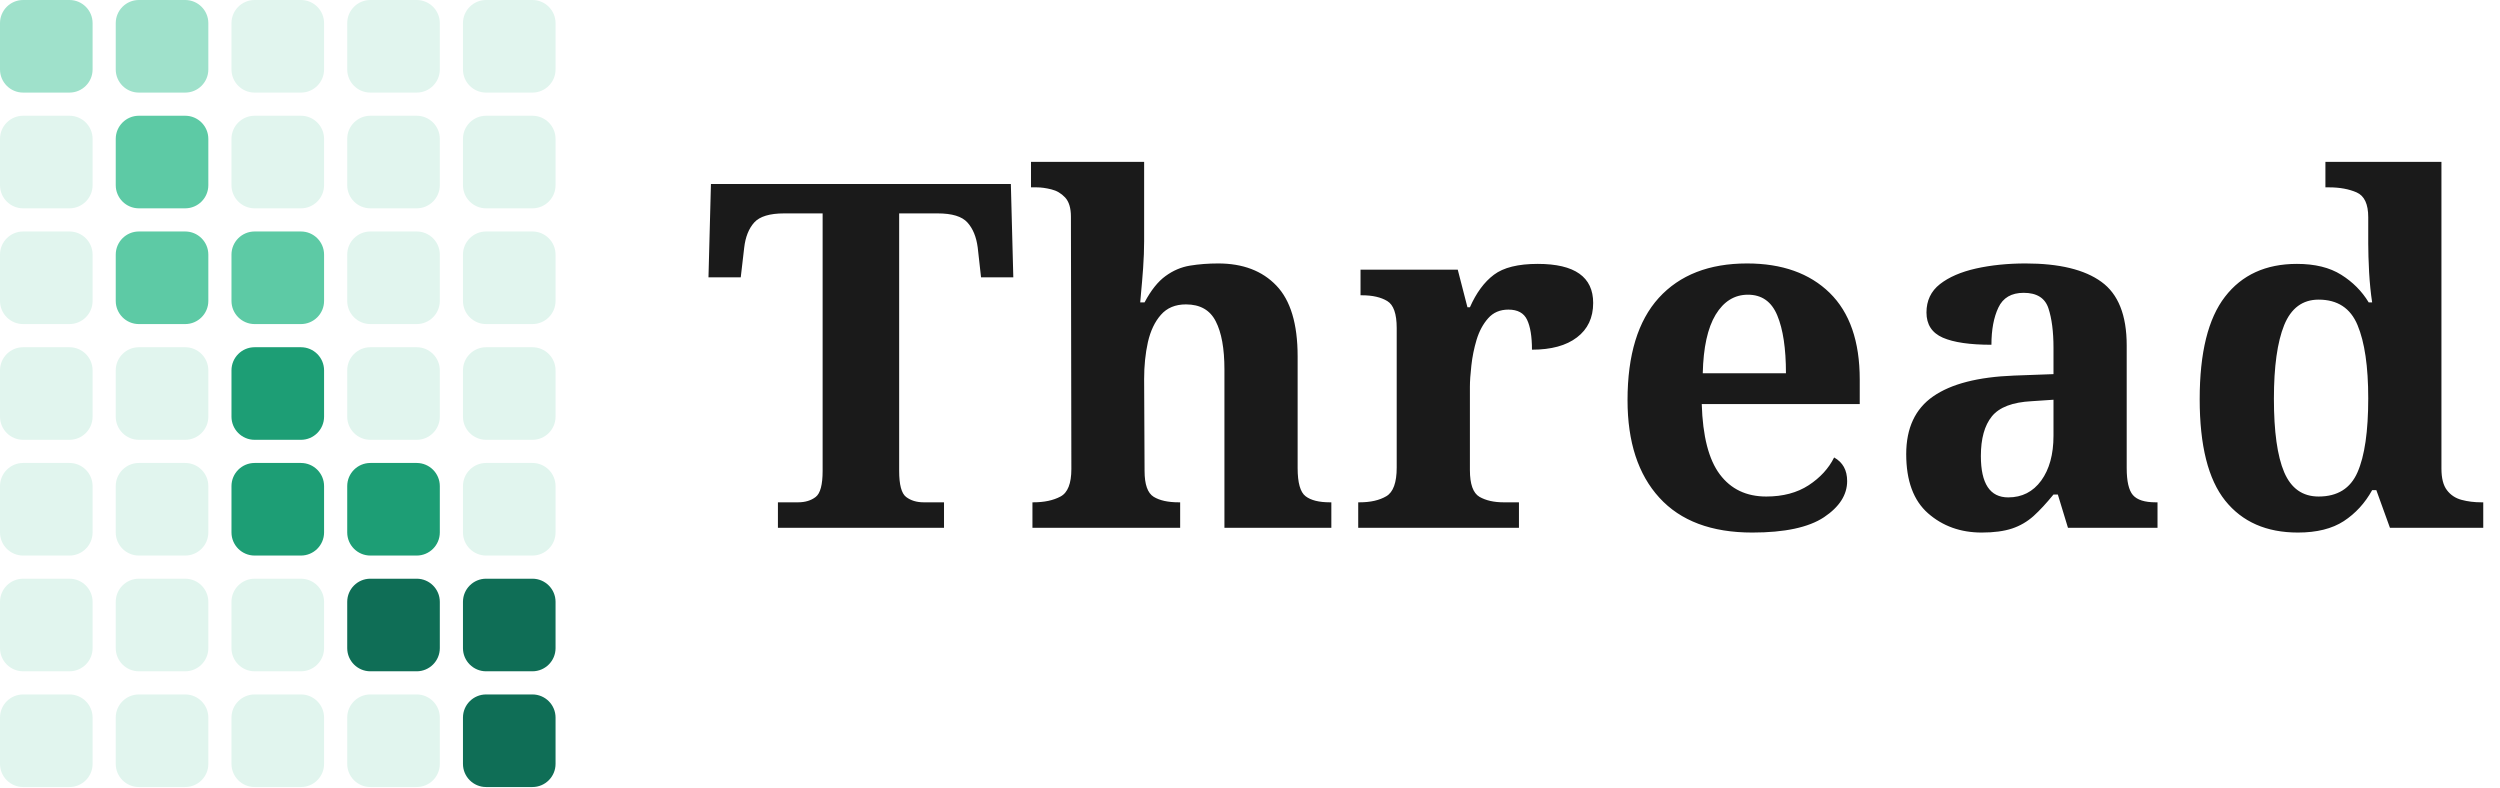
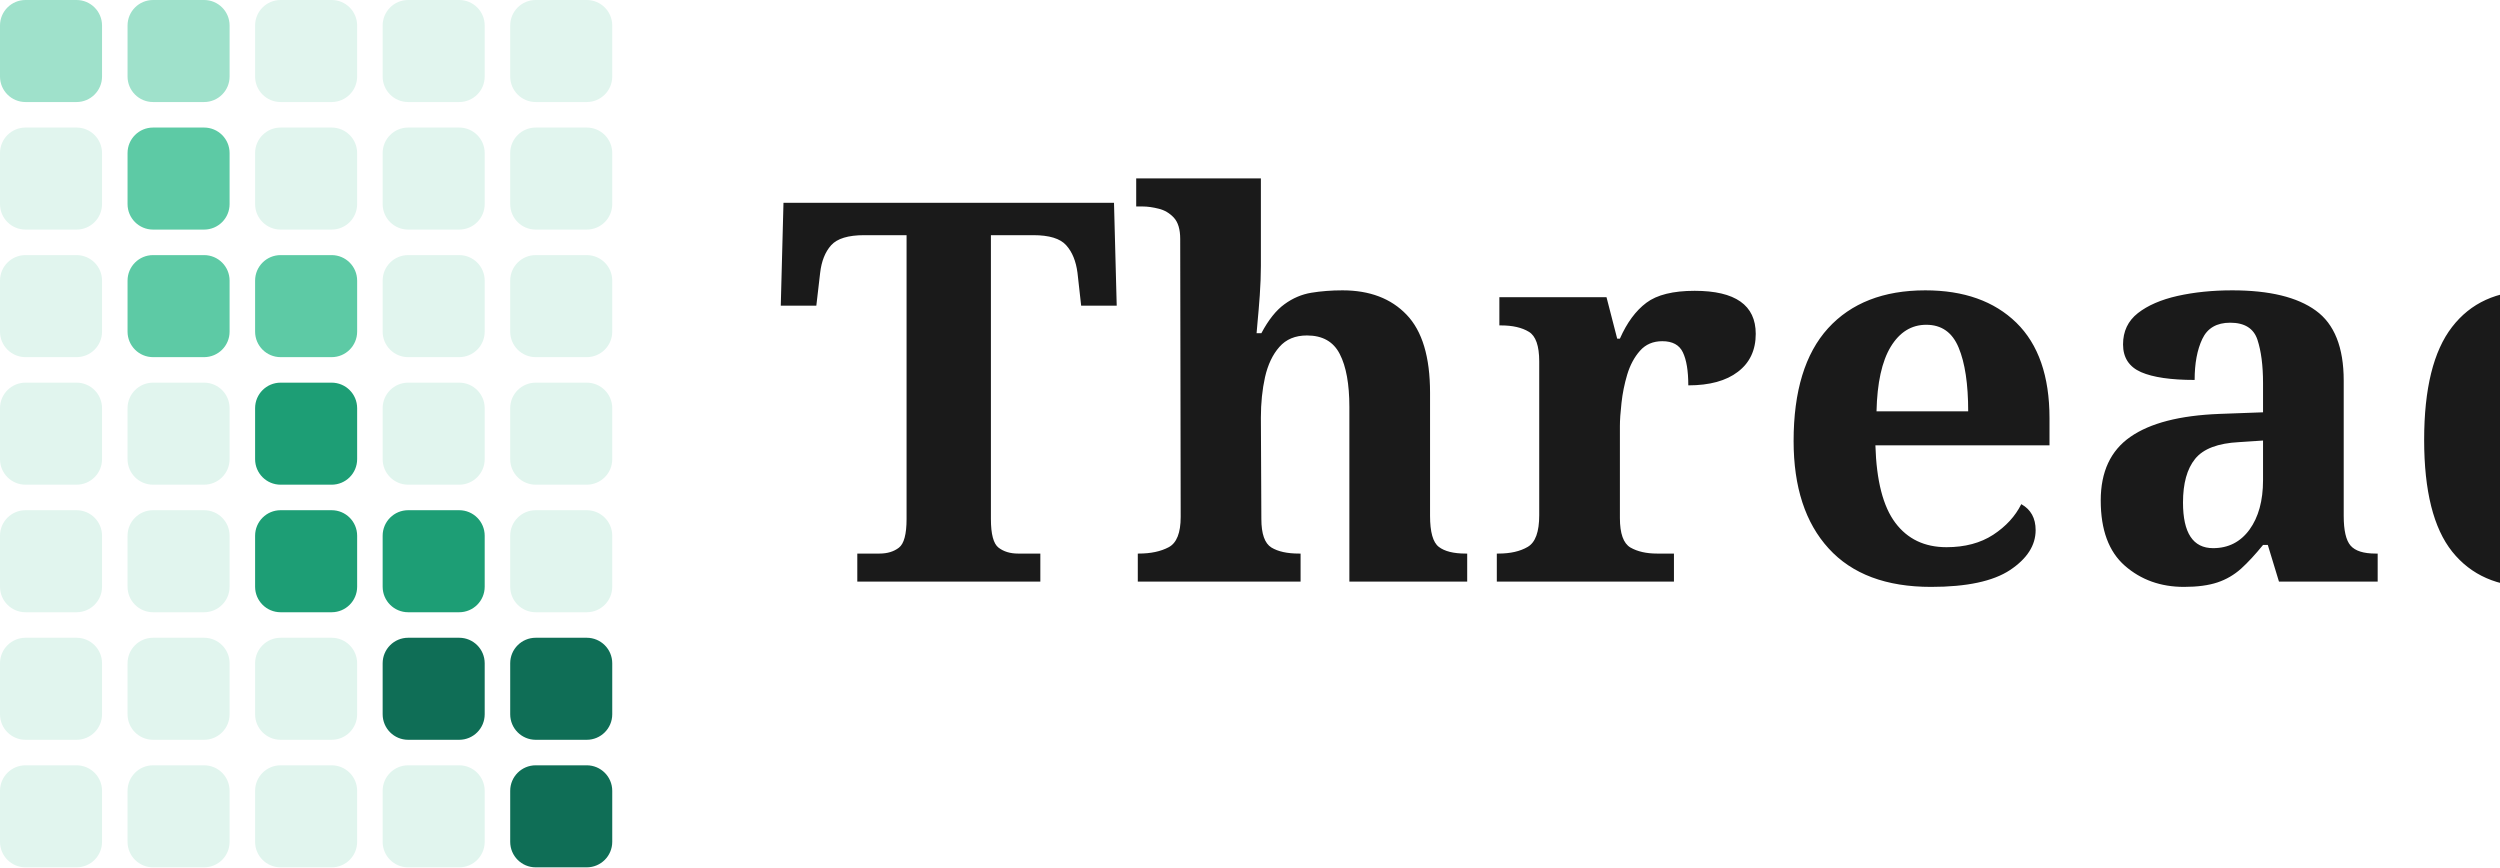
- <svg xmlns="http://www.w3.org/2000/svg" viewBox="0 0 270 85">
+ <svg xmlns="http://www.w3.org/2000/svg" viewBox="0 0 245 85">
  <style>
    .wordmark { fill: #1a1a1a; }
    @media (prefers-color-scheme: dark) {
      .wordmark { fill: #f0f0f0; }
    }
  </style>
  <g>
    <rect x="0" y="0" width="10" height="10" rx="2.5" fill="#9fe1cb" />
    <rect x="12.5" y="0" width="10" height="10" rx="2.5" fill="#9fe1cb" />
    <rect x="25" y="0" width="10" height="10" rx="2.5" fill="#e1f5ee" />
    <rect x="37.5" y="0" width="10" height="10" rx="2.5" fill="#e1f5ee" />
    <rect x="50" y="0" width="10" height="10" rx="2.5" fill="#e1f5ee" />
    <rect x="0" y="12.5" width="10" height="10" rx="2.5" fill="#e1f5ee" />
    <rect x="12.5" y="12.5" width="10" height="10" rx="2.5" fill="#5dcaa5" />
    <rect x="25" y="12.5" width="10" height="10" rx="2.5" fill="#e1f5ee" />
    <rect x="37.5" y="12.5" width="10" height="10" rx="2.5" fill="#e1f5ee" />
    <rect x="50" y="12.5" width="10" height="10" rx="2.5" fill="#e1f5ee" />
    <rect x="0" y="25" width="10" height="10" rx="2.5" fill="#e1f5ee" />
    <rect x="12.5" y="25" width="10" height="10" rx="2.5" fill="#5dcaa5" />
    <rect x="25" y="25" width="10" height="10" rx="2.5" fill="#5dcaa5" />
    <rect x="37.5" y="25" width="10" height="10" rx="2.5" fill="#e1f5ee" />
    <rect x="50" y="25" width="10" height="10" rx="2.5" fill="#e1f5ee" />
    <rect x="0" y="37.5" width="10" height="10" rx="2.5" fill="#e1f5ee" />
    <rect x="12.5" y="37.5" width="10" height="10" rx="2.5" fill="#e1f5ee" />
    <rect x="25" y="37.5" width="10" height="10" rx="2.5" fill="#1d9e75" />
    <rect x="37.5" y="37.5" width="10" height="10" rx="2.5" fill="#e1f5ee" />
    <rect x="50" y="37.5" width="10" height="10" rx="2.5" fill="#e1f5ee" />
    <rect x="0" y="50" width="10" height="10" rx="2.5" fill="#e1f5ee" />
    <rect x="12.5" y="50" width="10" height="10" rx="2.5" fill="#e1f5ee" />
    <rect x="25" y="50" width="10" height="10" rx="2.5" fill="#1d9e75" />
    <rect x="37.5" y="50" width="10" height="10" rx="2.5" fill="#1d9e75" />
    <rect x="50" y="50" width="10" height="10" rx="2.5" fill="#e1f5ee" />
    <rect x="0" y="62.5" width="10" height="10" rx="2.5" fill="#e1f5ee" />
    <rect x="12.5" y="62.5" width="10" height="10" rx="2.5" fill="#e1f5ee" />
    <rect x="25" y="62.5" width="10" height="10" rx="2.5" fill="#e1f5ee" />
    <rect x="37.5" y="62.5" width="10" height="10" rx="2.5" fill="#0f6e56" />
    <rect x="50" y="62.5" width="10" height="10" rx="2.5" fill="#0f6e56" />
    <rect x="0" y="75" width="10" height="10" rx="2.5" fill="#e1f5ee" />
    <rect x="12.5" y="75" width="10" height="10" rx="2.5" fill="#e1f5ee" />
    <rect x="25" y="75" width="10" height="10" rx="2.5" fill="#e1f5ee" />
    <rect x="37.5" y="75" width="10" height="10" rx="2.5" fill="#e1f5ee" />
    <rect x="50" y="75" width="10" height="10" rx="2.5" fill="#0f6e56" />
  </g>
  <text class="wordmark" x="76" y="57" font-family="'Iowan Old Style',Charter,'Sitka Display','Cambria',serif" font-size="52" font-weight="700" letter-spacing="0.5">Thread</text>
</svg>
